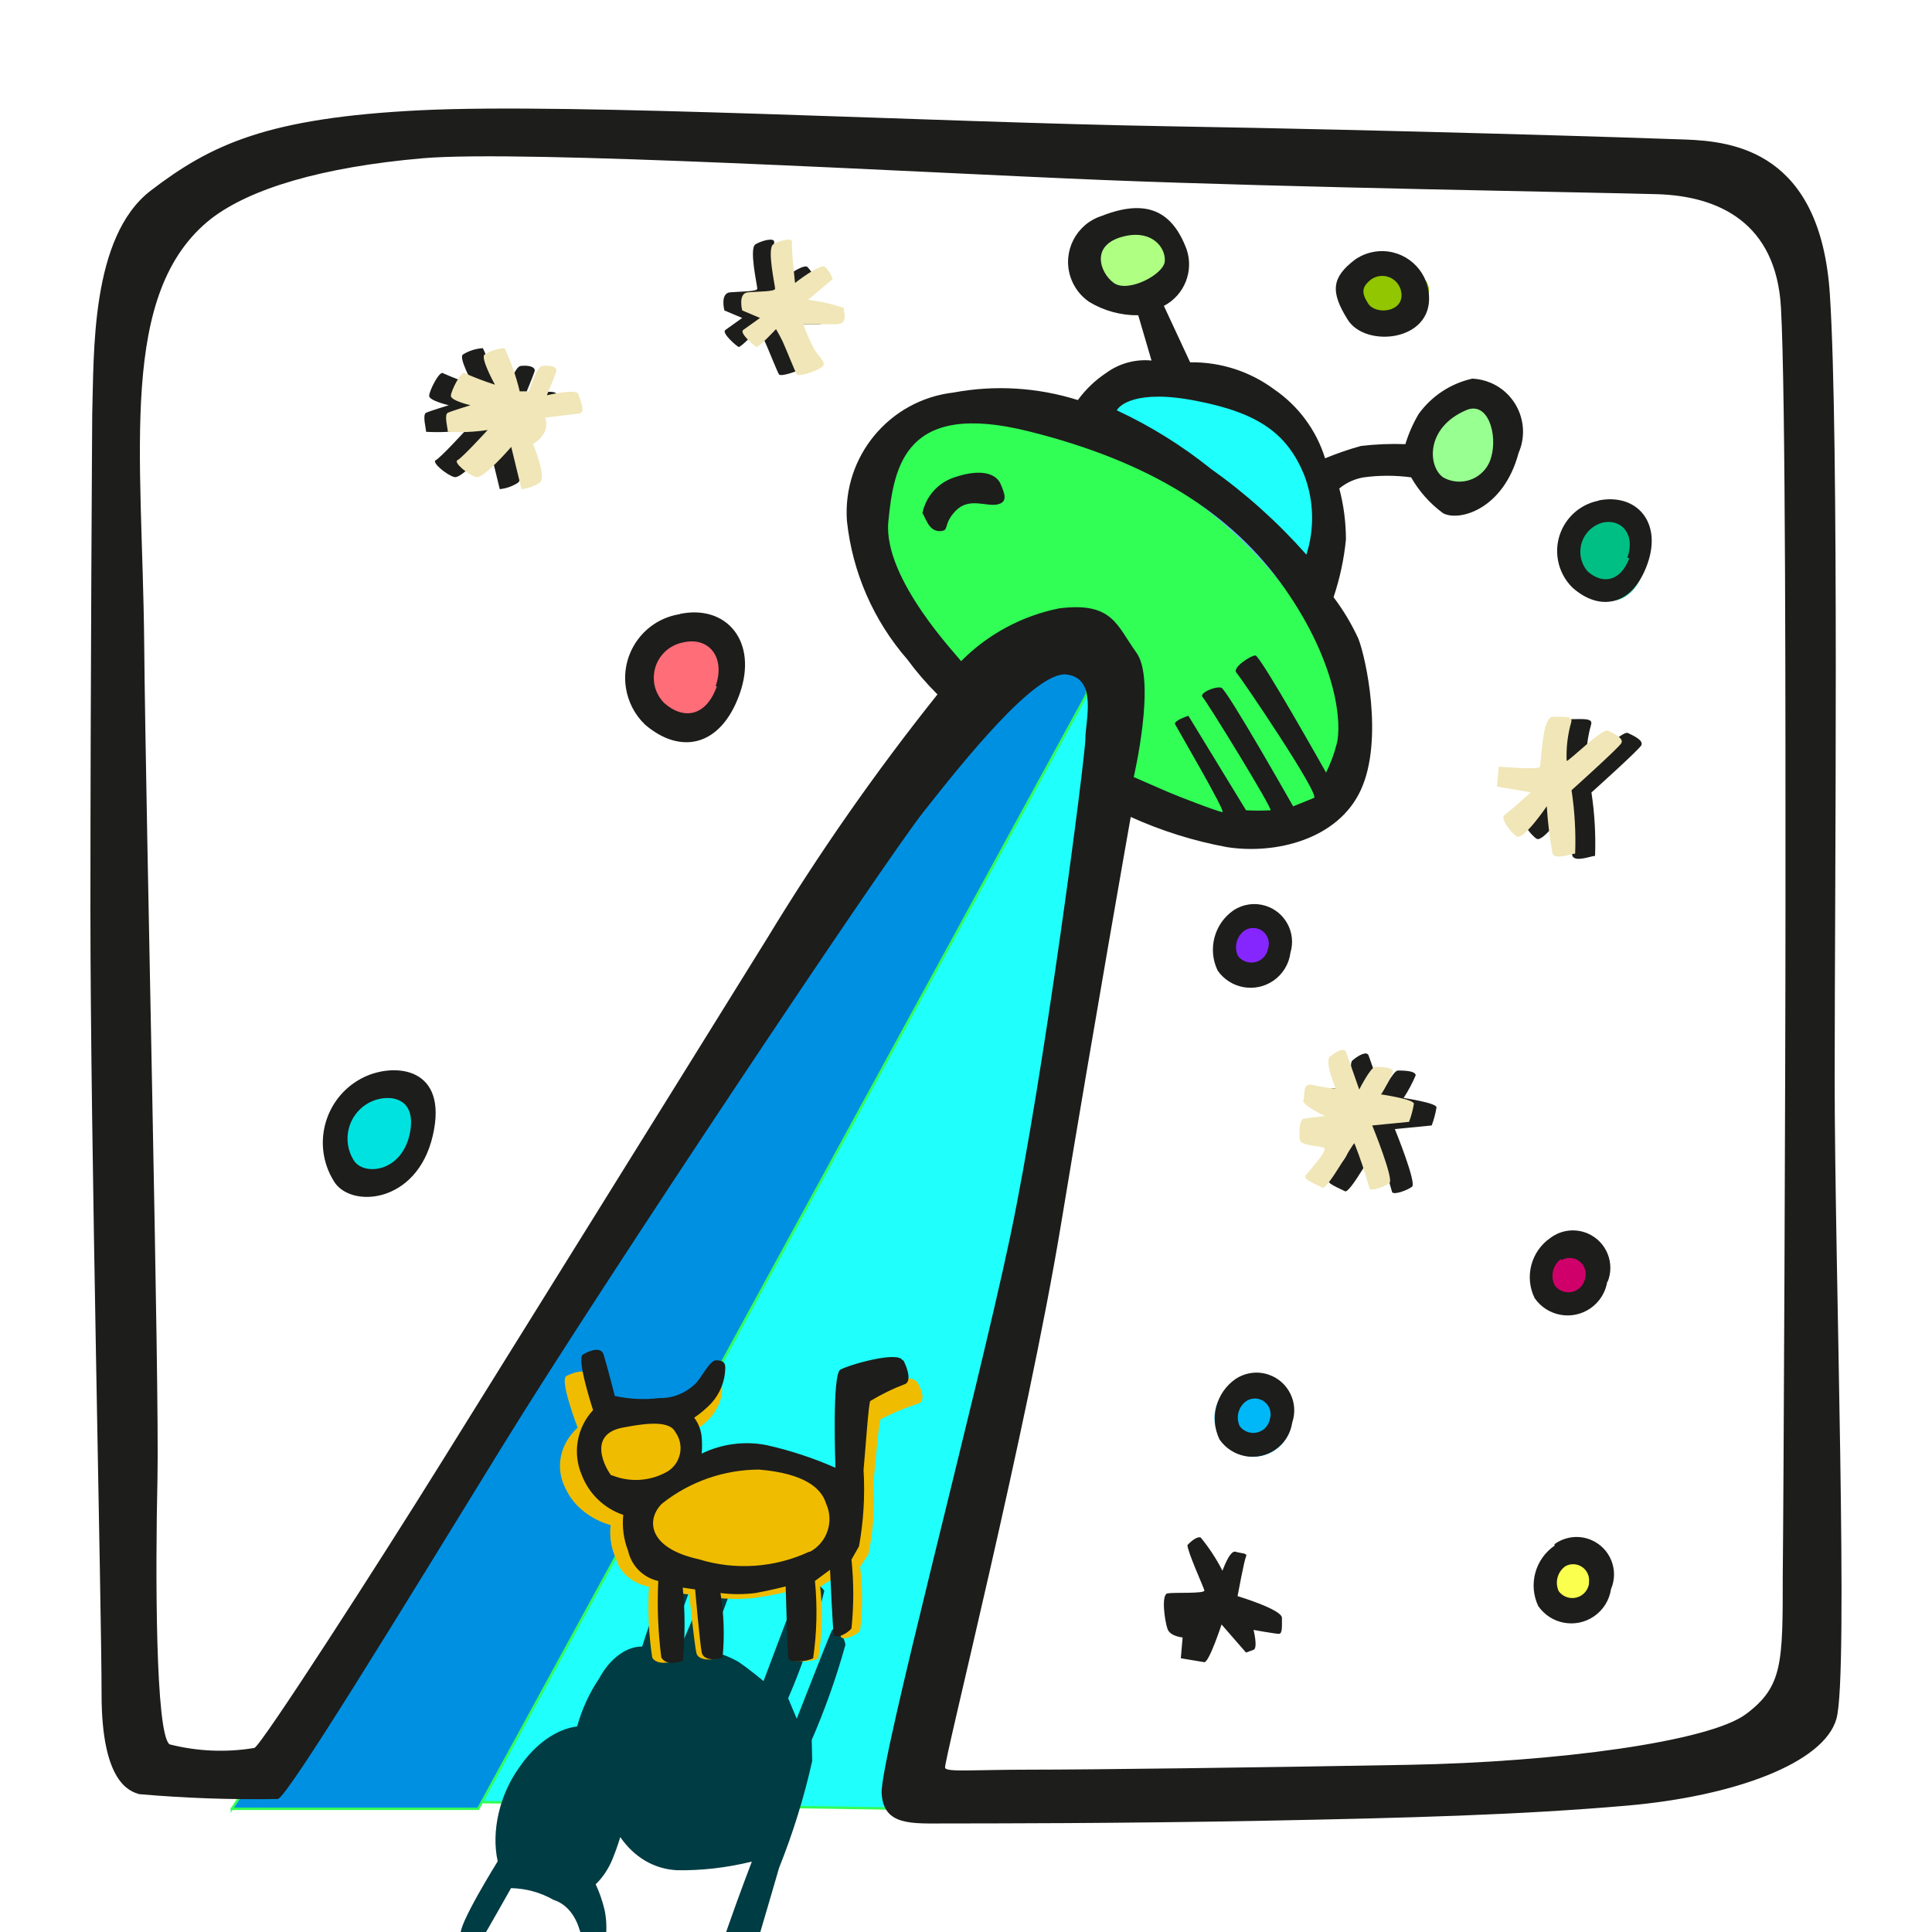
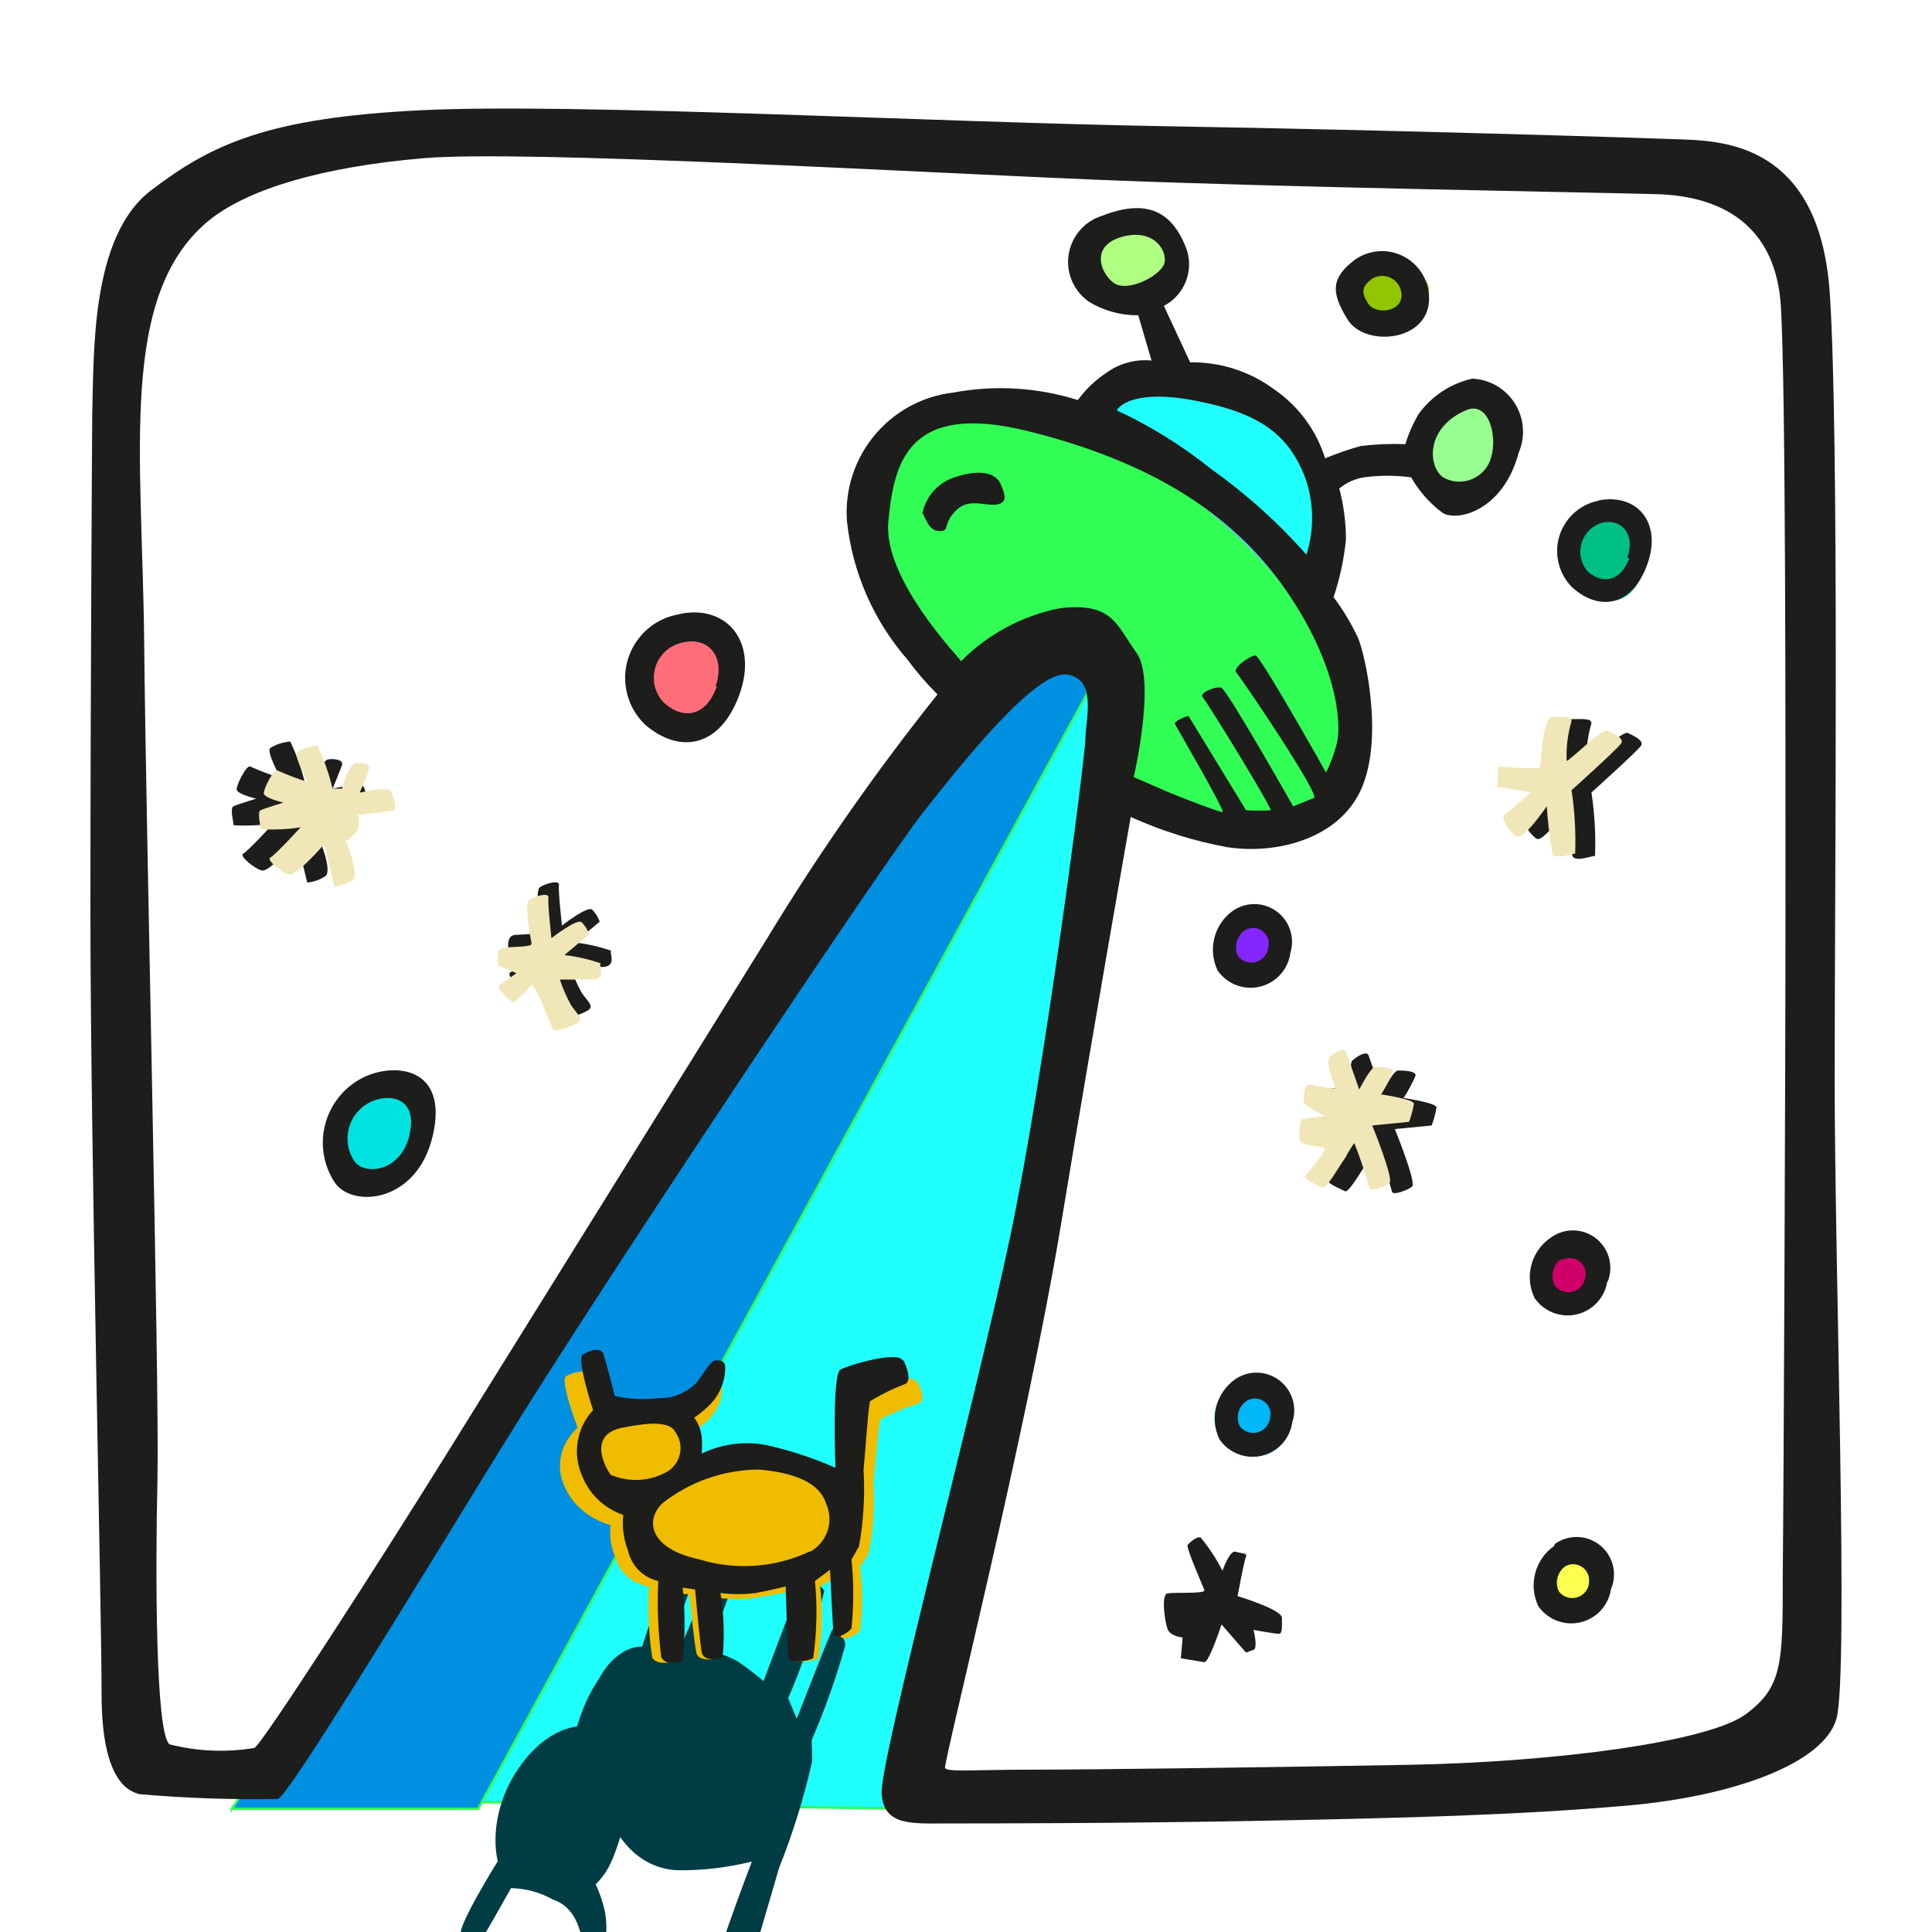
<svg xmlns="http://www.w3.org/2000/svg" id="Layer_1" version="1.1" viewBox="0 0 800 800">
  <defs>
    <style>
      .st0 {
        fill: #003c43;
      }

      .st1 {
        fill: #fbff4d;
      }

      .st2 {
-         fill: #f0e6b7;
-       }
- 
-       .st3 {
-         fill: #91c600;
-       }
- 
-       .st4 {
-         fill: #1d1d1b;
-       }
- 
-       .st5 {
-         fill: #d0006a;
-       }
- 
-       .st6 {
-         fill: #00b8f7;
-       }
- 
-       .st7 {
-         fill: #1ffffb;
-       }
- 
-       .st7, .st8 {
-         stroke: #31ff56;
-       }
- 
-       .st7, .st8, .st9 {
-         stroke-miterlimit: 10;
-       }
- 
-       .st10 {
-         fill: #ff6d79;
-       }
- 
-       .st11 {
-         fill: #00e2df;
-       }
- 
-       .st8 {
-         fill: #0090e2;
-       }
- 
-       .st12 {
-         fill: #afff83;
-       }
- 
-       .st13 {
-         fill: #00bf84;
-       }
- 
-       .st14 {
-         fill: #f0bc00;
-       }
- 
-       .st9 {
        fill: #31ff56;
        stroke: #74baff;
      }

+       .st2, .st3 {
+         stroke-miterlimit: 10;
+         stroke-width: 1px;
+       }
+ 
+       .st4 {
+         fill: #f0e6b7;
+       }
+ 
+       .st5 {
+         fill: #91c600;
+       }
+ 
+       .st6 {
+         fill: #1d1d1b;
+       }
+ 
+       .st7 {
+         fill: #d0006a;
+       }
+ 
+       .st8 {
+         fill: #00b8f7;
+       }
+ 
+       .st9, .st3 {
+         fill: #1ffffb;
+       }
+ 
+       .st9, .st3, .st10 {
+         stroke: #31ff56;
+       }
+ 
+       .st9, .st10 {
+         stroke-miterlimit: 10;
+       }
+ 
+       .st11 {
+         fill: #ff6d79;
+       }
+ 
+       .st12 {
+         fill: #00e2df;
+       }
+ 
+       .st10 {
+         fill: #0090e2;
+       }
+ 
+       .st13 {
+         fill: #afff83;
+       }
+ 
+       .st14 {
+         fill: #00bf84;
+       }
+ 
      .st15 {
+         fill: #f0bc00;
+       }
+ 
+       .st16 {
        fill: #8526ff;
      }

-       .st16 {
+       .st17 {
        fill: #98ff91;
      }
    </style>
  </defs>
-   <ellipse class="st10" cx="284.98" cy="278.57" rx="14.56" ry="19.18" />
-   <ellipse class="st15" cx="517.42" cy="393.34" rx="14.56" ry="10.62" transform="translate(-94.46 174.14) rotate(-17.53)" />
-   <ellipse class="st12" cx="469.14" cy="112.8" rx="14.56" ry="17.73" />
-   <circle class="st16" cx="603.74" cy="185.34" r="20.21" />
-   <ellipse class="st5" cx="650.84" cy="524.73" rx="15.05" ry="11.06" transform="translate(3.9064 1054.266) rotate(-78.1784)" />
-   <ellipse class="st11" cx="157.06" cy="469.39" rx="14.56" ry="19.18" />
-   <ellipse class="st13" cx="666.81" cy="229.66" rx="14.56" ry="19.18" />
-   <circle class="st6" cx="518.94" cy="587.15" r="16.06" />
-   <ellipse class="st3" cx="574.92" cy="120.27" rx="16.84" ry="10.26" />
+   <ellipse class="st11" cx="284.98" cy="278.57" rx="14.56" ry="19.18" />
+   <ellipse class="st16" cx="517.41" cy="393.36" rx="14.56" ry="10.62" transform="translate(-94.45 174.11) rotate(-17.53)" />
+   <ellipse class="st13" cx="469.14" cy="112.8" rx="14.56" ry="17.73" />
+   <circle class="st17" cx="603.74" cy="185.34" r="20.21" />
+   <ellipse class="st7" cx="650.84" cy="524.73" rx="15.05" ry="11.06" transform="translate(3.9067 1054.268) rotate(-78.1784)" />
+   <ellipse class="st12" cx="157.06" cy="469.39" rx="14.56" ry="19.18" />
+   <ellipse class="st14" cx="666.81" cy="229.66" rx="14.56" ry="19.18" />
+   <circle class="st8" cx="518.94" cy="587.15" r="16.06" />
+   <ellipse class="st5" cx="574.92" cy="120.27" rx="16.84" ry="10.26" />
  <ellipse class="st1" cx="649.89" cy="652.22" rx="12.94" ry="12.81" />
-   <ellipse class="st7" cx="489.34" cy="213.67" rx="55.74" ry="62" transform="translate(20.1 468.46) rotate(-52.09)" />
-   <ellipse class="st9" cx="459.69" cy="259.39" rx="63.19" ry="114.14" transform="translate(-27.41 462.69) rotate(-52.09)" />
-   <polygon class="st7" points="115.13 744.88 411 280.43 449 265.56 469.14 289 376.24 749 115.13 744.88" />
-   <path class="st8" d="M96,749c101.33-151.23,202.67-302.46,304-453.69l49-29.76c.36,7.27.72,14.53,1.08,21.8-84.03,153.88-168.05,307.76-252.08,461.64h-102Z" />
-   <path class="st0" d="M315.75,841.65c3.76-4.7,7.07-10.72,5.59-13.19-3.8-4.33-7.2-9.24-10.14-14.68.04-2.32,8.3-29.35,11.39-40.31,5.77-14.42,10.38-29.3,13.74-44.34l-.22-8.64c5.55-12.78,10.23-25.98,13.96-39.4-.58-3.9-4.2-8.88-5.71-5.72-1.51,3.16-14.44,36.32-14.44,36.32l-3.56-8.46c6.2-14.39,11.22-29.33,14.97-44.49-1.83-2.98-8.22-6.02-9.55-3.38-1.33,2.64-15.62,40.76-15.62,40.76,0,0-5.03-4.31-10.3-7.93-4.19-2.43-8.73-4.04-13.51-4.79,5.65-11.7,10.3-23.97,13.85-36.52-1.66-2.34-6.6-4.67-9.02-.08-2.41,4.59-15.36,35.21-15.36,35.21l-5.14-.65c5.88-13.63,10.86-27.7,14.87-42-1.5-1.31-5.54-5.08-9-.86-6.39,14.05-11.97,28.54-16.65,43.31-6.49-.13-13.42,5-17.77,13.16-4.03,5.93-7.17,12.75-9.15,19.91-8.62,1.08-17.4,7.3-23.98,16.99-8.16,11.3-11.66,26.56-8.91,38.86,0,0-16.99,27.24-15.22,30.4,1.77,3.15,5.27,7.31,8.04,2.85,2.76-4.47,12.7-22.15,12.7-22.15,6.27.15,12.21,1.79,17.55,4.85,5.07,1.58,8.95,6.03,10.82,12.39,1.42,3.03.87,16.06,3.43,16.97s3.98.24,5.14-3.04c2.61-7.59,3.23-15.54,1.75-22.33-.91-3.73-2.13-7.23-3.65-10.43,2.86-2.71,5.27-6.31,6.95-10.38,1.22-3,2.31-6.06,3.24-9.16,5.78,8.36,13.97,13.18,23.33,13.71,10.19.2,20.62-.99,31.15-3.56,0,0-20.31,52.91-18.03,56.83,2.28,3.92,18.39,18.77,22.1,13.86l.35.12Z" />
-   <path class="st14" d="M379.23,571.97c-2.05-3.72-24.32,1.74-28.14,3.61-3.83,1.86-2.19,37.81-2.19,37.81-10.02-3.77-20.46-6.69-31.15-8.72-9.95-1.66-20.26-.52-29.37,3.26.17-2.05.17-4.11,0-6.17-.25-2.79-1.43-5.45-3.42-7.68,2.76-1.59,5.33-3.43,7.65-5.47,4.05-3.75,6.34-8.63,6.42-13.73,0-2.21-1.23-2.91-4.23-2.91s-7.24,7.91-9.84,9.42c-4.29,3.41-9.98,5.25-15.85,5.12-6.7.7-13.49.43-20.08-.81,0,0-3.83-12.68-5.05-15.94-1.23-3.26-6.42-1.51-9.43,0-3.01,1.51,4.64,21.4,4.64,21.4-7.4,6.77-9.39,16.64-5.05,25.13,3.28,7.19,10.14,12.77,18.72,15.24-.58,4.7.17,9.44,2.19,13.84,1.52,5.8,6.85,10.33,13.66,11.63-.57,9.83-.11,19.67,1.37,29.43,2.05,3.26,7.65,1.86,9.7,1.4,1.09-9.4,1.09-18.87,0-28.27l5.6.7s2.19,21.05,3.01,24.31c.82,3.26,6.83,2.91,9.43,1.86.93-8.26.61-16.59-.96-24.78,5.26.57,10.59.57,15.85,0,6.83-1.05,13.66-2.56,13.66-2.56,0,0,.82,25.82,1.23,27.69.41,1.86,8.2,1.4,11.2,0,1.69-9.86,1.97-19.86.82-29.78l6.83-4.3s1.23,22.57,1.64,24.78c.41,2.21,6.01,0,8.06-2.21,1.07-8.82,1.07-17.71,0-26.52l3.42-5.12c2.05-9.71,2.74-19.59,2.05-29.43.82-7.21,2.19-25.13,3.01-26.52,5.07-2.63,10.43-4.85,15.98-6.63,2.46-1.16,1.23-5.47-.96-9.07h-.41Z" />
-   <path class="st4" d="M281.7,254.28c-14.61,2.16-24.71,15.76-22.55,30.37.87,5.86,3.65,11.27,7.93,15.38,14.5,12.5,31.25,9.38,39.12-12.5s-5.38-37.5-25-33.25h.5ZM296.83,284.16c-4.38,12.5-13.75,14.12-21.88,6.87-5.74-5.88-5.62-15.3.26-21.03,2.09-2.04,4.74-3.42,7.61-3.97,10.5-2.5,17.75,5.87,13.5,18.13h.5ZM662.2,207.28c-11.54,2.11-19.19,13.19-17.07,24.73.78,4.28,2.86,8.21,5.95,11.27,11.5,10.25,25,7.5,31.13-9.88s-4.75-29.38-20.5-26.13h.5ZM674.7,231.03c-3.5,9.63-11,11.25-17.37,5.5-4.46-5.27-3.79-13.16,1.48-17.62,1.39-1.17,3.02-2.03,4.77-2.51,7.88-1.75,13.75,4.87,10.25,14.63h.87ZM150.7,446.03c-14.98,7.24-21.26,25.25-14.02,40.23.46.95.97,1.87,1.52,2.77,6.62,11.37,34.38,9.75,41-18.75s-15.75-30.38-28.5-24.25ZM169.58,469.91c-3.75,16-19.38,16.87-23.13,10.5-4.93-7.91-2.51-18.32,5.4-23.25.52-.32,1.05-.62,1.6-.88,7.25-3.5,19.75-2.37,16.12,13.63ZM217.45,163.66s3.12-7.5,3.87-9.75-3.12-2.75-5.75-2.37-5.5,10.5-5.5,10.5h-3.87c-1.47-6.15-3.57-12.14-6.25-17.88-2.93.18-5.76,1.08-8.25,2.63-2,1.25,4.25,12.5,4.25,12.5-4.25-1.36-8.42-2.94-12.5-4.75-1.5-1.13-5.75,7.38-5.75,9.38s8.12,3.88,8.12,3.88c0,0-7.75,2.37-9.38,3.12s0,6.62,0,7.88c5.51.32,11.04.07,16.5-.75,0,0-10.63,11.63-12.5,12.5s4.62,6.25,7.75,7,14.5-12.5,14.5-12.5l4.25,17.5c2.67-.28,5.24-1.18,7.5-2.63,3.12-2.37-2.75-16.12-2.75-16.12,1.7-.94,3.15-2.27,4.25-3.88,1.38-2.07,1.66-4.68.75-7l13.75-1.63c3.5,0,.75-5.75,0-8.12s-13,.5-13,.5ZM342.45,127.66c-4.94-1.74-10.05-2.91-15.25-3.5l10.25-8.62c-.66-1.88-1.73-3.58-3.12-5-2-1.63-12.5,6.62-12.5,6.62,0,0-1.62-14.5-1.25-16.75s-5-.88-7.75.75c-2.75,1.63.75,17.12.75,18.38s-7,1.13-11.25,1.5-2.38,7.5-2.38,7.5l7.38,3.12-7,5c-1.62,1.25,4.63,6.62,5.5,7s8.12-7.38,8.12-7.38c0,0,1.62,2.75,2.75,5.12s5.12,12.5,5.87,13.63,8.63-1.5,10.5-3.12-.75-3.5-3.12-7c-1.87-3.39-3.42-6.95-4.63-10.63h13.25c5.87,0,3.12-5.38,3.5-6.62h.38ZM561.2,107.41c-9.75,7.38-10.5,13.25-3.12,25s35.13,9,33.62-10.25c-.73-10.74-10.03-18.86-20.78-18.13-3.49.24-6.84,1.41-9.72,3.38ZM566.58,125.78c-3-4.62-2.75-7,1.25-10.13,3.64-2.5,8.62-1.57,11.12,2.08.8,1.16,1.27,2.52,1.38,3.92.62,7.75-10.75,8.75-13.75,4.12h0ZM674.08,303.53c-2.25-1.25-16,12.5-17.12,12.5-.24-5.4.39-10.8,1.88-16,.87-2.75-3.5-2.25-7.75-2.25s-4.75,19.13-5.12,20.62-15.62,0-17.12,0l-.75,8.25,14,2.38s-9,8.12-10.87,9.38,2.25,7,5,8.87,12.5-12.5,12.5-12.5c.4,6.58,1.19,13.14,2.37,19.62,1.13,2.75,7.88,0,9.38,0,.32-8.78-.18-17.57-1.5-26.25,0,0,19.5-17.5,20.63-19.5s-3.12-4-5.5-5.12h0ZM534.33,394.53c2.51-8.26-2.14-16.98-10.4-19.5-4.43-1.35-9.23-.66-13.1,1.87-8.07,5.56-10.88,16.17-6.62,25,5.25,7.53,15.61,9.38,23.15,4.13,3.84-2.68,6.38-6.86,6.98-11.5ZM515.2,385.41c2.95-2.04,7-1.31,9.04,1.64,1.16,1.67,1.47,3.8.83,5.73-.66,3.81-4.28,6.36-8.09,5.7-1.76-.31-3.34-1.27-4.41-2.7-1.64-3.65-.55-7.94,2.62-10.37ZM511.58,571.03c-8.02,5.59-10.83,16.17-6.62,25,5.22,7.56,15.57,9.45,23.13,4.24,3.79-2.61,6.32-6.68,7-11.24,2.77-8.17-1.6-17.04-9.77-19.82-4.61-1.57-9.69-.89-13.73,1.82ZM525.83,587.53c-.66,3.81-4.28,6.36-8.09,5.7-1.76-.31-3.34-1.27-4.41-2.7-1.71-3.67-.55-8.04,2.75-10.38,3.01-1.96,7.04-1.1,8.99,1.91,1.05,1.62,1.33,3.62.76,5.47ZM665.58,531.03c3.34-7.88-.34-16.98-8.23-20.32-5.05-2.14-10.86-1.45-15.27,1.82-8.12,5.53-10.94,16.18-6.62,25,5.23,7.55,15.59,9.43,23.13,4.2,3.81-2.64,6.34-6.74,6.99-11.32v.62ZM646.45,521.91c3.1-1.95,7.19-1.01,9.13,2.08,1.02,1.61,1.28,3.59.74,5.42-.72,3.8-4.38,6.3-8.18,5.58-1.73-.33-3.27-1.29-4.32-2.71-1.99-3.81-.87-8.5,2.62-11v.63ZM643.7,640.03c-8.07,5.56-10.93,16.14-6.75,25,5.22,7.56,15.57,9.45,23.13,4.24,3.79-2.61,6.32-6.68,7-11.24,3.37-7.87-.29-16.98-8.16-20.35-5.02-2.15-10.8-1.49-15.22,1.72v.63ZM657.95,655.91c-.66,3.81-4.28,6.36-8.09,5.7-1.76-.31-3.34-1.27-4.41-2.7-1.71-3.67-.55-8.04,2.75-10.38,3.21-1.76,7.23-.59,9,2.61.69,1.26.96,2.71.75,4.14v.62ZM581.2,454.66c1.94-2.97,3.61-6.11,5-9.38,0-2-5.5-2-7.38-2s-6.62,9.38-6.62,9.38c0,0-4.75-13.63-5.5-15.62s-4.25,0-6.62,2,2.37,13.25,2.37,13.25c-3.16-.28-6.29-.78-9.38-1.5-4.75-1.25-3.12,4.25-4,6.25s9,6.62,9,6.62c0,0-7.38.75-9,1.13s-1.88,5.88-1.5,8.62,8.62,2.37,10.13,3.5-6.62,9.75-7.75,11.37,5,3.88,7,5,12.5-18.38,13.25-18.38c2.42,6.13,4.51,12.39,6.25,18.75.75,1.25,6.25-.75,8.25-2.25s-7.12-23.87-7.12-23.87l15.25-1.5c.92-2.42,1.59-4.94,2-7.5,0-1.88-13.63-3.88-13.63-3.88h0ZM512.45,660.91s2.75-14.87,3.5-16.38-2-1.25-4.37-2-5.38,7.88-5.38,7.88c-2.5-4.89-5.52-9.5-9-13.75-2-.75-5.5,3.12-5.5,3.12,0,2.75,6.62,17.25,7,18.75s-12.5.75-15.25,1.25-1.13,11.63,0,14.75,6.25,3.5,6.25,3.5l-.75,8.62,9.75,1.63c2,0,7.12-15.62,7.12-15.62l10.13,11.63,3.12-1.13c1.88-.75,0-8.25,0-8.25,0,0,9,1.63,10.5,1.63s1.25-3.12,1.25-6.62-18.38-9-18.38-9h0ZM373.7,563.28c-1.88-4-22.25,1.88-25.75,3.88-3.5,2-2,40.62-2,40.62-9.17-4.05-18.72-7.19-28.5-9.38-9.1-1.79-18.54-.56-26.88,3.5.16-2.21.16-4.42,0-6.62-.23-2.99-1.31-5.86-3.12-8.25,2.53-1.71,4.87-3.68,7-5.88,3.71-4.03,5.8-9.28,5.88-14.75,0-2.37-1.12-3.12-3.88-3.12s-6.62,8.5-9,10.13c-3.93,3.66-9.13,5.64-14.5,5.5-6.13.75-12.34.46-18.37-.88,0,0-3.5-13.62-4.63-17.12s-5.87-1.63-8.62,0,4.25,23,4.25,23c-6.77,7.28-8.59,17.88-4.63,27,3,7.72,9.27,13.72,17.13,16.38-.53,5.05.16,10.15,2,14.87,1.39,6.24,6.26,11.11,12.5,12.5-.52,10.56-.1,21.14,1.25,31.62,1.88,3.5,7,2,8.88,1.5,1-10.1,1-20.27,0-30.38l5.12.75s2,22.63,2.75,26.12c.75,3.5,6.25,3.12,8.63,2,.85-8.88.56-17.82-.88-26.63,4.81.61,9.69.61,14.5,0,6.25-1.12,12.5-2.75,12.5-2.75,0,0,.75,27.75,1.12,29.75.38,2,7.5,1.5,10.25,0,1.55-10.6,1.8-21.34.75-32l6.25-4.62s1.12,24.25,1.5,26.63c.38,2.38,5.5,0,7.38-2.37.98-9.47.98-19.03,0-28.5l3.12-5.5c1.88-10.43,2.51-21.05,1.88-31.62.75-7.75,2-27,2.75-28.5,4.64-2.82,9.54-5.21,14.62-7.12,2.25-1.25,1.12-5.88-.87-9.75h-.38ZM253.08,610.91c-2-2.37-10.63-17.25,5.38-19.88,5.63-1,18.37-3.63,21.13,1.88,3.72,5.06,2.63,12.18-2.43,15.9-.23.17-.46.32-.7.47-7.01,4.06-15.49,4.66-23,1.63h-.38ZM335.08,642.53c-14.33,6.68-30.64,7.79-45.75,3.12-21-4.62-21.88-16.38-15.25-23,11.44-9.11,25.62-14.09,40.25-14.13,19.13,1.63,25.87,7.88,27.75,14.13,3.35,7.34.45,16.01-6.63,19.88h-.37ZM759.7,446.03c0-78.87,1.88-265.25-2-324.25s-39.87-63.25-59.75-64-117.62-3.87-214.5-5.5-246-9.75-309.38-6.62-86.62,14.12-111.63,33.25-23.5,67.5-24.25,92.5c0,0-.75,110.25-.75,205.88s4.62,287.5,4.62,324.25,11.75,40.25,15.62,41.38c19.08,1.67,38.23,2.33,57.38,2,4-.75,51.63-78.88,93-146.12s157.87-241.75,174.25-262.5,46.5-58.63,59.38-57,7.75,19.13,7.75,26.5-17.12,139.87-31.25,206.75-53.87,216.37-53.12,230,12.5,12.5,27,12.5,73,0,131.62-1.13,105.5-2.37,150-6.25,81.62-17.62,86.75-36-.75-186.63-.75-265.62h0ZM438.58,251.91c-15.41,3.09-29.56,10.71-40.62,21.88-.75-1.5-32.38-34-30.12-57.75s7.5-50,57.88-37.5c50.37,12.5,84.38,33.87,106.25,65.12s23.75,56.25,21.5,64.5c-1.04,4.06-2.51,8-4.37,11.75,0,0-27.25-48.5-29.25-48.5s-9.75,5.12-7.88,7.12,34.88,50.75,32.12,51.87-8.62,3.5-8.62,3.5c0,0-27.37-48.37-29.75-49.13s-9.38,2.25-7.75,3.87,29.25,46.5,28.12,46.88c-3.37.19-6.75.19-10.13,0l-23.87-39.12s-6.25,2-5.5,3.5,21.12,36.37,19.62,36.37-19.62-7-22.38-8.25l-14.38-6.25s9.38-40.13,1.13-51.5-9.75-21.13-32-18.37h0ZM495.58,166.03c25.75,5,37.5,13.63,44.5,30.75,3.99,10.55,4.3,22.13.87,32.88-11.76-13.31-25.01-25.22-39.5-35.5-11.98-9.62-25.07-17.77-39-24.25.75-1.63,7.38-9,33.13-3.88h0ZM461.2,117.16c-5.88-4.25-10.13-16.38,5.12-19.5,11-2.25,16.38,5,16,10.5s-15.25,13.25-21.12,9ZM738.2,652.66c0,36,0,45.75-15.25,57.12s-78.12,19.88-139.87,21-132.75,2-156.25,2-34.75,1.13-35.5-.75,34-140.25,48-225,28.88-168.75,28.88-168.75c12.73,5.77,26.13,9.97,39.87,12.5,20,3.12,46.12-3.12,55.5-23.87s2-54.62-1.13-62.5c-2.79-6.06-6.23-11.8-10.25-17.13,2.6-7.74,4.32-15.75,5.12-23.87,0-7.13-.92-14.23-2.75-21.13,2.9-2.41,6.4-4.01,10.13-4.62,6.51-.88,13.11-.88,19.62,0,3.32,5.83,7.84,10.9,13.25,14.87,6.62,3.5,25-1.5,31.25-25,4.85-11.14-.26-24.1-11.4-28.95-2.44-1.06-5.06-1.67-7.73-1.8-8.96,1.99-16.87,7.19-22.25,14.63-2.33,3.93-4.18,8.13-5.5,12.5-6.14-.22-12.28.03-18.38.75-5.06,1.4-10.03,3.11-14.87,5.12-3.6-11.59-11-21.63-21-28.5-10.07-7.49-22.33-11.45-34.88-11.25l-10.87-23.37c8.51-4.43,12.5-14.43,9.38-23.5-5.88-15.62-16.38-21.13-35.13-13.75-10.52,3.36-16.34,14.61-12.98,25.13,1.36,4.28,4.13,7.98,7.86,10.5,6.11,3.68,13.12,5.58,20.25,5.5l5.5,18.75c-6.67-.65-13.34,1.17-18.75,5.12-4.56,3.02-8.54,6.83-11.75,11.25-16.65-5.25-34.34-6.33-51.5-3.12-26.54,3.08-45.97,26.47-44.13,53.12,2.25,21.24,10.98,41.27,25,57.38,3.79,5.15,7.97,10,12.5,14.5-25.59,32.04-49.1,65.69-70.37,100.75-37.5,60.5-109.75,176.5-134.75,216.75s-75,118-77.75,118.75c-11.69,1.94-23.65,1.43-35.12-1.5-5.87-4.37-5.87-71.5-5-109.75s-4.75-268-5.5-346.5-11-145,27.75-175.5c16.25-12.5,46-21.38,87.5-25s204.63,5.87,282,9c77.37,3.13,203.87,5.12,229.25,5.87s49.25,11.75,51.25,46.87,1.88,173.13,1.88,246.88-.75,242.62-1.13,278.5h0ZM606.95,169.91c9.25-4.12,13.25,10.13,10.5,19.5-1.99,7.26-9.48,11.53-16.74,9.55-1.1-.3-2.15-.74-3.14-1.3-6.25-4.38-7.5-20.38,9.38-27.75h0ZM395.2,197.66c-6.78,2.2-11.84,7.89-13.25,14.87,1.13,1.13,2.38,7.38,7,7.38s1.13-2.38,6.63-8.25c5.5-5.87,12.5-1.87,17.25-2.75s3.12-4.63,1.5-8.5-7.38-6.75-19.13-2.75Z" />
-   <path class="st8" d="M333,589.49" />
-   <path class="st2" d="M226.45,163.66s3.12-7.5,3.87-9.75-3.12-2.75-5.75-2.37-5.5,10.5-5.5,10.5h-3.87c-1.47-6.15-3.57-12.14-6.25-17.88-2.93.18-5.76,1.08-8.25,2.63-2,1.25,4.25,12.5,4.25,12.5-4.25-1.36-8.42-2.94-12.5-4.75-1.5-1.13-5.75,7.38-5.75,9.38s8.12,3.88,8.12,3.88c0,0-7.75,2.37-9.38,3.12s0,6.62,0,7.88c5.51.32,11.04.07,16.5-.75,0,0-10.63,11.63-12.5,12.5s4.62,6.25,7.75,7,14.5-12.5,14.5-12.5l4.25,17.5c2.67-.28,5.24-1.18,7.5-2.63,3.12-2.37-2.75-16.12-2.75-16.12,1.7-.94,3.15-2.27,4.25-3.88,1.38-2.07,1.66-4.68.75-7l13.75-1.63c3.5,0,.75-5.75,0-8.12s-13,.5-13,.5Z" />
-   <path class="st2" d="M349.83,127.66c-4.94-1.74-10.05-2.91-15.25-3.5l10.25-8.62c-.66-1.88-1.73-3.58-3.12-5-2-1.63-12.5,6.62-12.5,6.62,0,0-1.62-14.5-1.25-16.75s-5-.88-7.75.75c-2.75,1.63.75,17.12.75,18.38s-7,1.13-11.25,1.5-2.38,7.5-2.38,7.5l7.38,3.12-7,5c-1.62,1.25,4.63,6.62,5.5,7s8.12-7.38,8.12-7.38c0,0,1.62,2.75,2.75,5.12s5.12,12.5,5.87,13.63,8.63-1.5,10.5-3.12-.75-3.5-3.12-7c-1.87-3.39-3.42-6.95-4.63-10.63h13.25c5.87,0,3.12-5.38,3.5-6.62h.38Z" />
-   <path class="st2" d="M665.84,302.59c-2.25-1.25-16,12.5-17.12,12.5-.24-5.4.39-10.8,1.88-16,.87-2.75-3.5-2.25-7.75-2.25s-4.75,19.13-5.12,20.62-15.62,0-17.12,0l-.75,8.25,14,2.38s-9,8.12-10.87,9.38,2.25,7,5,8.87,12.5-12.5,12.5-12.5c.4,6.58,1.19,13.14,2.37,19.62,1.13,2.75,7.88,0,9.38,0,.32-8.78-.18-17.57-1.5-26.25,0,0,19.5-17.5,20.63-19.5s-3.12-4-5.5-5.12h0Z" />
-   <path class="st2" d="M571.83,453.16c1.94-2.97,3.61-6.11,5-9.38,0-2-5.5-2-7.38-2s-6.62,9.38-6.62,9.38c0,0-4.75-13.63-5.5-15.62s-4.25,0-6.62,2,2.37,13.25,2.37,13.25c-3.16-.28-6.29-.78-9.38-1.5-4.75-1.25-3.12,4.25-4,6.25s9,6.62,9,6.62c0,0-7.38.75-9,1.13s-1.88,5.88-1.5,8.62,8.62,2.37,10.13,3.5-6.62,9.75-7.75,11.37,5,3.88,7,5,12.5-18.38,13.25-18.38c2.42,6.13,4.51,12.39,6.25,18.75.75,1.25,6.25-.75,8.25-2.25s-7.12-23.87-7.12-23.87l15.25-1.5c.92-2.42,1.59-4.94,2-7.5,0-1.88-13.63-3.88-13.63-3.88h0Z" />
+   <ellipse class="st3" cx="489.34" cy="213.67" rx="55.74" ry="62" transform="translate(20.1 468.46) rotate(-52.09)" />
+   <ellipse class="st2" cx="459.69" cy="259.38" rx="63.19" ry="114.14" transform="translate(-27.4 462.69) rotate(-52.09)" />
+   <polygon class="st9" points="115.13 744.88 411 280.43 449 265.56 469.14 289 376.24 749 115.13 744.88" />
+   <path class="st10" d="M96,749c101.33-151.23,202.67-302.46,304-453.69l49-29.76c.36,7.27.72,14.53,1.08,21.8-84.03,153.88-168.05,307.76-252.08,461.64h-102,0Z" />
+   <path class="st0" d="M315.75,841.65c3.76-4.7,7.07-10.72,5.59-13.19-3.8-4.33-7.2-9.24-10.14-14.68.04-2.32,8.3-29.35,11.39-40.31,5.77-14.42,10.38-29.3,13.74-44.34l-.22-8.64c5.55-12.78,10.23-25.98,13.96-39.4-.58-3.9-4.2-8.88-5.71-5.72-1.51,3.16-14.44,36.32-14.44,36.32l-3.56-8.46c6.2-14.39,11.22-29.33,14.97-44.49-1.83-2.98-8.22-6.02-9.55-3.38s-15.62,40.76-15.62,40.76c0,0-5.03-4.31-10.3-7.93-4.19-2.43-8.73-4.04-13.51-4.79,5.65-11.7,10.3-23.97,13.85-36.52-1.66-2.34-6.6-4.67-9.02-.08-2.41,4.59-15.36,35.21-15.36,35.21l-5.14-.65c5.88-13.63,10.86-27.7,14.87-42-1.5-1.31-5.54-5.08-9-.86-6.39,14.05-11.97,28.54-16.65,43.31-6.49-.13-13.42,5-17.77,13.16-4.03,5.93-7.17,12.75-9.15,19.91-8.62,1.08-17.4,7.3-23.98,16.99-8.16,11.3-11.66,26.56-8.91,38.86,0,0-16.99,27.24-15.22,30.4,1.77,3.15,5.27,7.31,8.04,2.85,2.76-4.47,12.7-22.15,12.7-22.15,6.27.15,12.21,1.79,17.55,4.85,5.07,1.58,8.95,6.03,10.82,12.39,1.42,3.03.87,16.06,3.43,16.97s3.98.24,5.14-3.04c2.61-7.59,3.23-15.54,1.75-22.33-.91-3.73-2.13-7.23-3.65-10.43,2.86-2.71,5.27-6.31,6.95-10.38,1.22-3,2.31-6.06,3.24-9.16,5.78,8.36,13.97,13.18,23.33,13.71,10.19.2,20.62-.99,31.15-3.56,0,0-20.31,52.91-18.03,56.83,2.28,3.92,18.39,18.77,22.1,13.86l.35.12h.01Z" />
+   <path class="st15" d="M379.23,571.97c-2.05-3.72-24.32,1.74-28.14,3.61-3.83,1.86-2.19,37.81-2.19,37.81-10.02-3.77-20.46-6.69-31.15-8.72-9.95-1.66-20.26-.52-29.37,3.26.17-2.05.17-4.11,0-6.17-.25-2.79-1.43-5.45-3.42-7.68,2.76-1.59,5.33-3.43,7.65-5.47,4.05-3.75,6.34-8.63,6.42-13.73,0-2.21-1.23-2.91-4.23-2.91s-7.24,7.91-9.84,9.42c-4.29,3.41-9.98,5.25-15.85,5.12-6.7.7-13.49.43-20.08-.81,0,0-3.83-12.68-5.05-15.94-1.23-3.26-6.42-1.51-9.43,0s4.64,21.4,4.64,21.4c-7.4,6.77-9.39,16.64-5.05,25.13,3.28,7.19,10.14,12.77,18.72,15.24-.58,4.7.17,9.44,2.19,13.84,1.52,5.8,6.85,10.33,13.66,11.63-.57,9.83-.11,19.67,1.37,29.43,2.05,3.26,7.65,1.86,9.7,1.4,1.09-9.4,1.09-18.87,0-28.27l5.6.7s2.19,21.05,3.01,24.31,6.83,2.91,9.43,1.86c.93-8.26.61-16.59-.96-24.78,5.26.57,10.59.57,15.85,0,6.83-1.05,13.66-2.56,13.66-2.56,0,0,.82,25.82,1.23,27.69.41,1.86,8.2,1.4,11.2,0,1.69-9.86,1.97-19.86.82-29.78l6.83-4.3s1.23,22.57,1.64,24.78,6.01,0,8.06-2.21c1.07-8.82,1.07-17.71,0-26.52l3.42-5.12c2.05-9.71,2.74-19.59,2.05-29.43.82-7.21,2.19-25.13,3.01-26.52,5.07-2.63,10.43-4.85,15.98-6.63,2.46-1.16,1.23-5.47-.96-9.07h-.42Z" />
+   <path class="st6" d="M281.7,254.28c-14.61,2.16-24.71,15.76-22.55,30.37.87,5.86,3.65,11.27,7.93,15.38,14.5,12.5,31.25,9.38,39.12-12.5s-5.38-37.5-25-33.25h.5ZM296.83,284.16c-4.38,12.5-13.75,14.12-21.88,6.87-5.74-5.88-5.62-15.3.26-21.03,2.09-2.04,4.74-3.42,7.61-3.97,10.5-2.5,17.75,5.87,13.5,18.13h.51ZM662.2,207.28c-11.54,2.11-19.19,13.19-17.07,24.73.78,4.28,2.86,8.21,5.95,11.27,11.5,10.25,25,7.5,31.13-9.88s-4.75-29.38-20.5-26.13h.5-.01ZM674.7,231.03c-3.5,9.63-11,11.25-17.37,5.5-4.46-5.27-3.79-13.16,1.48-17.62,1.39-1.17,3.02-2.03,4.77-2.51,7.88-1.75,13.75,4.87,10.25,14.63h.87ZM150.7,446.03c-14.98,7.24-21.26,25.25-14.02,40.23.46.95.97,1.87,1.52,2.77,6.62,11.37,34.38,9.75,41-18.75s-15.75-30.38-28.5-24.25ZM169.58,469.91c-3.75,16-19.38,16.87-23.13,10.5-4.93-7.91-2.51-18.32,5.4-23.25.52-.32,1.05-.62,1.6-.88,7.25-3.5,19.75-2.37,16.12,13.63h.01ZM137.73,326.57s3.12-7.5,3.87-9.75-3.12-2.75-5.75-2.37-5.5,10.5-5.5,10.5h-3.87c-1.47-6.15-3.57-12.14-6.25-17.88-2.93.18-5.76,1.08-8.25,2.63-2,1.25,4.25,12.5,4.25,12.5-4.25-1.36-8.42-2.94-12.5-4.75-1.5-1.13-5.75,7.38-5.75,9.38s8.12,3.88,8.12,3.88c0,0-7.75,2.37-9.38,3.12s0,6.62,0,7.88c5.51.32,11.04.07,16.5-.75,0,0-10.63,11.63-12.5,12.5s4.62,6.25,7.75,7,14.5-12.5,14.5-12.5l4.25,17.5c2.67-.28,5.24-1.18,7.5-2.63,3.12-2.37-2.75-16.12-2.75-16.12,1.7-.94,3.15-2.27,4.25-3.88,1.38-2.07,1.66-4.68.75-7l13.75-1.63c3.5,0,.75-5.75,0-8.12s-13,.5-13,.5h.01ZM253.32,393.76c-4.94-1.74-10.05-2.91-15.25-3.5l10.25-8.62c-.66-1.88-1.73-3.58-3.12-5-2-1.63-12.5,6.62-12.5,6.62,0,0-1.62-14.5-1.25-16.75s-5-.88-7.75.75.75,17.12.75,18.38-7,1.13-11.25,1.5-2.38,7.5-2.38,7.5l7.38,3.12-7,5c-1.62,1.25,4.63,6.62,5.5,7s8.12-7.38,8.12-7.38c0,0,1.62,2.75,2.75,5.12s5.12,12.5,5.87,13.63,8.63-1.5,10.5-3.12-.75-3.5-3.12-7c-1.87-3.39-3.42-6.95-4.63-10.63h13.25c5.87,0,3.12-5.38,3.5-6.62,0,0,.38,0,.38,0ZM561.2,107.41c-9.75,7.38-10.5,13.25-3.12,25s35.13,9,33.62-10.25c-.73-10.74-10.03-18.86-20.78-18.13-3.49.24-6.84,1.41-9.72,3.38ZM566.58,125.78c-3-4.62-2.75-7,1.25-10.13,3.64-2.5,8.62-1.57,11.12,2.08.8,1.16,1.27,2.52,1.38,3.92.62,7.75-10.75,8.75-13.75,4.12h0ZM674.08,303.53c-2.25-1.25-16,12.5-17.12,12.5-.24-5.4.39-10.8,1.88-16,.87-2.75-3.5-2.25-7.75-2.25s-4.75,19.13-5.12,20.62-15.62,0-17.12,0l-.75,8.25,14,2.38s-9,8.12-10.87,9.38,2.25,7,5,8.87,12.5-12.5,12.5-12.5c.4,6.58,1.19,13.14,2.37,19.62,1.13,2.75,7.88,0,9.38,0,.32-8.78-.18-17.57-1.5-26.25,0,0,19.5-17.5,20.63-19.5s-3.12-4-5.5-5.12h-.03ZM534.33,394.53c2.51-8.26-2.14-16.98-10.4-19.5-4.43-1.35-9.23-.66-13.1,1.87-8.07,5.56-10.88,16.17-6.62,25,5.25,7.53,15.61,9.38,23.15,4.13,3.84-2.68,6.38-6.86,6.98-11.5h0ZM515.2,385.41c2.95-2.04,7-1.31,9.04,1.64,1.16,1.67,1.47,3.8.83,5.73-.66,3.81-4.28,6.36-8.09,5.7-1.76-.31-3.34-1.27-4.41-2.7-1.64-3.65-.55-7.94,2.62-10.37h.01ZM511.58,571.03c-8.02,5.59-10.83,16.17-6.62,25,5.22,7.56,15.57,9.45,23.13,4.24,3.79-2.61,6.32-6.68,7-11.24,2.77-8.17-1.6-17.04-9.77-19.82-4.61-1.57-9.69-.89-13.73,1.82h0ZM525.83,587.53c-.66,3.81-4.28,6.36-8.09,5.7-1.76-.31-3.34-1.27-4.41-2.7-1.71-3.67-.55-8.04,2.75-10.38,3.01-1.96,7.04-1.1,8.99,1.91,1.05,1.62,1.33,3.62.76,5.47h0ZM665.58,531.03c3.34-7.88-.34-16.98-8.23-20.32-5.05-2.14-10.86-1.45-15.27,1.82-8.12,5.53-10.94,16.18-6.62,25,5.23,7.55,15.59,9.43,23.13,4.2,3.81-2.64,6.34-6.74,6.99-11.32v.62ZM646.45,521.91c3.1-1.95,7.19-1.01,9.13,2.08,1.02,1.61,1.28,3.59.74,5.42-.72,3.8-4.38,6.3-8.18,5.58-1.73-.33-3.27-1.29-4.32-2.71-1.99-3.81-.87-8.5,2.62-11v.63h.01ZM643.7,640.03c-8.07,5.56-10.93,16.14-6.75,25,5.22,7.56,15.57,9.45,23.13,4.24,3.79-2.61,6.32-6.68,7-11.24,3.37-7.87-.29-16.98-8.16-20.35-5.02-2.15-10.8-1.49-15.22,1.72v.63h0ZM657.95,655.91c-.66,3.81-4.28,6.36-8.09,5.7-1.76-.31-3.34-1.27-4.41-2.7-1.71-3.67-.55-8.04,2.75-10.38,3.21-1.76,7.23-.59,9,2.61.69,1.26.96,2.71.75,4.14v.62h0ZM581.2,454.66c1.94-2.97,3.61-6.11,5-9.38,0-2-5.5-2-7.38-2s-6.62,9.38-6.62,9.38c0,0-4.75-13.63-5.5-15.62s-4.25,0-6.62,2,2.37,13.25,2.37,13.25c-3.16-.28-6.29-.78-9.38-1.5-4.75-1.25-3.12,4.25-4,6.25s9,6.62,9,6.62c0,0-7.38.75-9,1.13s-1.88,5.88-1.5,8.62,8.62,2.37,10.13,3.5-6.62,9.75-7.75,11.37,5,3.88,7,5,12.5-18.38,13.25-18.38c2.42,6.13,4.51,12.39,6.25,18.75.75,1.25,6.25-.75,8.25-2.25s-7.12-23.87-7.12-23.87l15.25-1.5c.92-2.42,1.59-4.94,2-7.5,0-1.88-13.63-3.88-13.63-3.88h0ZM512.45,660.91s2.75-14.87,3.5-16.38-2-1.25-4.37-2-5.38,7.88-5.38,7.88c-2.5-4.89-5.52-9.5-9-13.75-2-.75-5.5,3.12-5.5,3.12,0,2.75,6.62,17.25,7,18.75s-12.5.75-15.25,1.25-1.13,11.63,0,14.75,6.25,3.5,6.25,3.5l-.75,8.62,9.75,1.63c2,0,7.12-15.62,7.12-15.62l10.13,11.63,3.12-1.13c1.88-.75,0-8.25,0-8.25,0,0,9,1.63,10.5,1.63s1.25-3.12,1.25-6.62-18.38-9-18.38-9h.01ZM373.7,563.28c-1.88-4-22.25,1.88-25.75,3.88s-2,40.62-2,40.62c-9.17-4.05-18.72-7.19-28.5-9.38-9.1-1.79-18.54-.56-26.88,3.5.16-2.21.16-4.42,0-6.62-.23-2.99-1.31-5.86-3.12-8.25,2.53-1.71,4.87-3.68,7-5.88,3.71-4.03,5.8-9.28,5.88-14.75,0-2.37-1.12-3.12-3.88-3.12s-6.62,8.5-9,10.13c-3.93,3.66-9.13,5.64-14.5,5.5-6.13.75-12.34.46-18.37-.88,0,0-3.5-13.62-4.63-17.12s-5.87-1.63-8.62,0,4.25,23,4.25,23c-6.77,7.28-8.59,17.88-4.63,27,3,7.72,9.27,13.72,17.13,16.38-.53,5.05.16,10.15,2,14.87,1.39,6.24,6.26,11.11,12.5,12.5-.52,10.56-.1,21.14,1.25,31.62,1.88,3.5,7,2,8.88,1.5,1-10.1,1-20.27,0-30.38l5.12.75s2,22.63,2.75,26.12c.75,3.5,6.25,3.12,8.63,2,.85-8.88.56-17.82-.88-26.63,4.81.61,9.69.61,14.5,0,6.25-1.12,12.5-2.75,12.5-2.75,0,0,.75,27.75,1.12,29.75.38,2,7.5,1.5,10.25,0,1.55-10.6,1.8-21.34.75-32l6.25-4.62s1.12,24.25,1.5,26.63,5.5,0,7.38-2.37c.98-9.47.98-19.03,0-28.5l3.12-5.5c1.88-10.43,2.51-21.05,1.88-31.62.75-7.75,2-27,2.75-28.5,4.64-2.82,9.54-5.21,14.62-7.12,2.25-1.25,1.12-5.88-.87-9.75h-.38ZM253.08,610.91c-2-2.37-10.63-17.25,5.38-19.88,5.63-1,18.37-3.63,21.13,1.88,3.72,5.06,2.63,12.18-2.43,15.9-.23.17-.46.32-.7.47-7.01,4.06-15.49,4.66-23,1.63h-.38,0ZM335.08,642.53c-14.33,6.68-30.64,7.79-45.75,3.12-21-4.62-21.88-16.38-15.25-23,11.44-9.11,25.62-14.09,40.25-14.13,19.13,1.63,25.87,7.88,27.75,14.13,3.35,7.34.45,16.01-6.63,19.88h-.37ZM759.7,446.03c0-78.87,1.88-265.25-2-324.25s-39.87-63.25-59.75-64-117.62-3.87-214.5-5.5-246-9.75-309.38-6.62-86.62,14.12-111.63,33.25-23.5,67.5-24.25,92.5c0,0-.75,110.25-.75,205.88s4.62,287.5,4.62,324.25,11.75,40.25,15.62,41.38c19.08,1.67,38.23,2.33,57.38,2,4-.75,51.63-78.88,93-146.12s157.87-241.75,174.25-262.5,46.5-58.63,59.38-57,7.75,19.13,7.75,26.5-17.12,139.87-31.25,206.75-53.87,216.37-53.12,230,12.5,12.5,27,12.5,73,0,131.62-1.13,105.5-2.37,150-6.25,81.62-17.62,86.75-36-.75-186.63-.75-265.62h0v-.02ZM438.58,251.91c-15.41,3.09-29.56,10.71-40.62,21.88-.75-1.5-32.38-34-30.12-57.75s7.5-50,57.88-37.5c50.37,12.5,84.38,33.87,106.25,65.12,21.87,31.25,23.75,56.25,21.5,64.5-1.04,4.06-2.51,8-4.37,11.75,0,0-27.25-48.5-29.25-48.5s-9.75,5.12-7.88,7.12,34.88,50.75,32.12,51.87-8.62,3.5-8.62,3.5c0,0-27.37-48.37-29.75-49.13s-9.38,2.25-7.75,3.87,29.25,46.5,28.12,46.88c-3.37.19-6.75.19-10.13,0l-23.87-39.12s-6.25,2-5.5,3.5,21.12,36.37,19.62,36.37-19.62-7-22.38-8.25l-14.38-6.25s9.38-40.13,1.13-51.5-9.75-21.13-32-18.37h0ZM495.58,166.03c25.75,5,37.5,13.63,44.5,30.75,3.99,10.55,4.3,22.13.87,32.88-11.76-13.31-25.01-25.22-39.5-35.5-11.98-9.62-25.07-17.77-39-24.25.75-1.63,7.38-9,33.13-3.88h0ZM461.2,117.16c-5.88-4.25-10.13-16.38,5.12-19.5,11-2.25,16.38,5,16,10.5s-15.25,13.25-21.12,9ZM738.2,652.66c0,36,0,45.75-15.25,57.12s-78.12,19.88-139.87,21-132.75,2-156.25,2-34.75,1.13-35.5-.75,34-140.25,48-225,28.88-168.75,28.88-168.75c12.73,5.77,26.13,9.97,39.87,12.5,20,3.12,46.12-3.12,55.5-23.87s2-54.62-1.13-62.5c-2.79-6.06-6.23-11.8-10.25-17.13,2.6-7.74,4.32-15.75,5.12-23.87,0-7.13-.92-14.23-2.75-21.13,2.9-2.41,6.4-4.01,10.13-4.62,6.51-.88,13.11-.88,19.62,0,3.32,5.83,7.84,10.9,13.25,14.87,6.62,3.5,25-1.5,31.25-25,4.85-11.14-.26-24.1-11.4-28.95-2.44-1.06-5.06-1.67-7.73-1.8-8.96,1.99-16.87,7.19-22.25,14.63-2.33,3.93-4.18,8.13-5.5,12.5-6.14-.22-12.28.03-18.38.75-5.06,1.4-10.03,3.11-14.87,5.12-3.6-11.59-11-21.63-21-28.5-10.07-7.49-22.33-11.45-34.88-11.25l-10.87-23.37c8.51-4.43,12.5-14.43,9.38-23.5-5.88-15.62-16.38-21.13-35.13-13.75-10.52,3.36-16.34,14.61-12.98,25.13,1.36,4.28,4.13,7.98,7.86,10.5,6.11,3.68,13.12,5.58,20.25,5.5l5.5,18.75c-6.67-.65-13.34,1.17-18.75,5.12-4.56,3.02-8.54,6.83-11.75,11.25-16.65-5.25-34.34-6.33-51.5-3.12-26.54,3.08-45.97,26.47-44.13,53.12,2.25,21.24,10.98,41.27,25,57.38,3.79,5.15,7.97,10,12.5,14.5-25.59,32.04-49.1,65.69-70.37,100.75-37.5,60.5-109.75,176.5-134.75,216.75s-75,118-77.75,118.75c-11.69,1.94-23.65,1.43-35.12-1.5-5.87-4.37-5.87-71.5-5-109.75s-4.75-268-5.5-346.5-11-145,27.75-175.5c16.25-12.5,46-21.38,87.5-25s204.63,5.87,282,9c77.37,3.13,203.87,5.12,229.25,5.87s49.25,11.75,51.25,46.87c2,35.12,1.88,173.13,1.88,246.88s-.75,242.62-1.13,278.5h0ZM606.95,169.91c9.25-4.12,13.25,10.13,10.5,19.5-1.99,7.26-9.48,11.53-16.74,9.55-1.1-.3-2.15-.74-3.14-1.3-6.25-4.38-7.5-20.38,9.38-27.75h0ZM395.2,197.66c-6.78,2.2-11.84,7.89-13.25,14.87,1.13,1.13,2.38,7.38,7,7.38s1.13-2.38,6.63-8.25,12.5-1.87,17.25-2.75,3.12-4.63,1.5-8.5-7.38-6.75-19.13-2.75Z" />
+   <path class="st10" d="M333,589.49" />
+   <path class="st4" d="M148.97,328.2s3.12-7.5,3.87-9.75-3.12-2.75-5.75-2.37-5.5,10.5-5.5,10.5h-3.87c-1.47-6.15-3.57-12.14-6.25-17.88-2.93.18-5.76,1.08-8.25,2.63-2,1.25,4.25,12.5,4.25,12.5-4.25-1.36-8.42-2.94-12.5-4.75-1.5-1.13-5.75,7.38-5.75,9.38s8.12,3.88,8.12,3.88c0,0-7.75,2.37-9.38,3.12s0,6.62,0,7.88c5.51.32,11.04.07,16.5-.75,0,0-10.63,11.63-12.5,12.5s4.62,6.25,7.75,7,14.5-12.5,14.5-12.5l4.25,17.5c2.67-.28,5.24-1.18,7.5-2.63,3.12-2.37-2.75-16.12-2.75-16.12,1.7-.94,3.15-2.27,4.25-3.88,1.38-2.07,1.66-4.68.75-7l13.75-1.63c3.5,0,.75-5.75,0-8.12s-13,.5-13,.5h.01Z" />
+   <path class="st4" d="M248.96,398.98c-4.94-1.74-10.05-2.91-15.25-3.5l10.25-8.62c-.66-1.88-1.73-3.58-3.12-5-2-1.63-12.5,6.62-12.5,6.62,0,0-1.62-14.5-1.25-16.75s-5-.88-7.75.75.75,17.12.75,18.38-7,1.13-11.25,1.5-2.38,7.5-2.38,7.5l7.38,3.12-7,5c-1.62,1.25,4.63,6.62,5.5,7s8.12-7.38,8.12-7.38c0,0,1.62,2.75,2.75,5.12s5.12,12.5,5.87,13.63,8.63-1.5,10.5-3.12-.75-3.5-3.12-7c-1.87-3.39-3.42-6.95-4.63-10.63h13.25c5.87,0,3.12-5.38,3.5-6.62,0,0,.38,0,.38,0Z" />
+   <path class="st4" d="M665.84,302.59c-2.25-1.25-16,12.5-17.12,12.5-.24-5.4.39-10.8,1.88-16,.87-2.75-3.5-2.25-7.75-2.25s-4.75,19.13-5.12,20.62-15.62,0-17.12,0l-.75,8.25,14,2.38s-9,8.12-10.87,9.38,2.25,7,5,8.87,12.5-12.5,12.5-12.5c.4,6.58,1.19,13.14,2.37,19.62,1.13,2.75,7.88,0,9.38,0,.32-8.78-.18-17.57-1.5-26.25,0,0,19.5-17.5,20.63-19.5s-3.12-4-5.5-5.12h-.03Z" />
+   <path class="st4" d="M571.83,453.16c1.94-2.97,3.61-6.11,5-9.38,0-2-5.5-2-7.38-2s-6.62,9.38-6.62,9.38c0,0-4.75-13.63-5.5-15.62s-4.25,0-6.62,2,2.37,13.25,2.37,13.25c-3.16-.28-6.29-.78-9.38-1.5-4.75-1.25-3.12,4.25-4,6.25s9,6.62,9,6.62c0,0-7.38.75-9,1.13s-1.88,5.88-1.5,8.62,8.62,2.37,10.13,3.5-6.62,9.75-7.75,11.37,5,3.88,7,5,12.5-18.38,13.25-18.38c2.42,6.13,4.51,12.39,6.25,18.75.75,1.25,6.25-.75,8.25-2.25s-7.12-23.87-7.12-23.87l15.25-1.5c.92-2.42,1.59-4.94,2-7.5,0-1.88-13.63-3.88-13.63-3.88h0Z" />
</svg>
